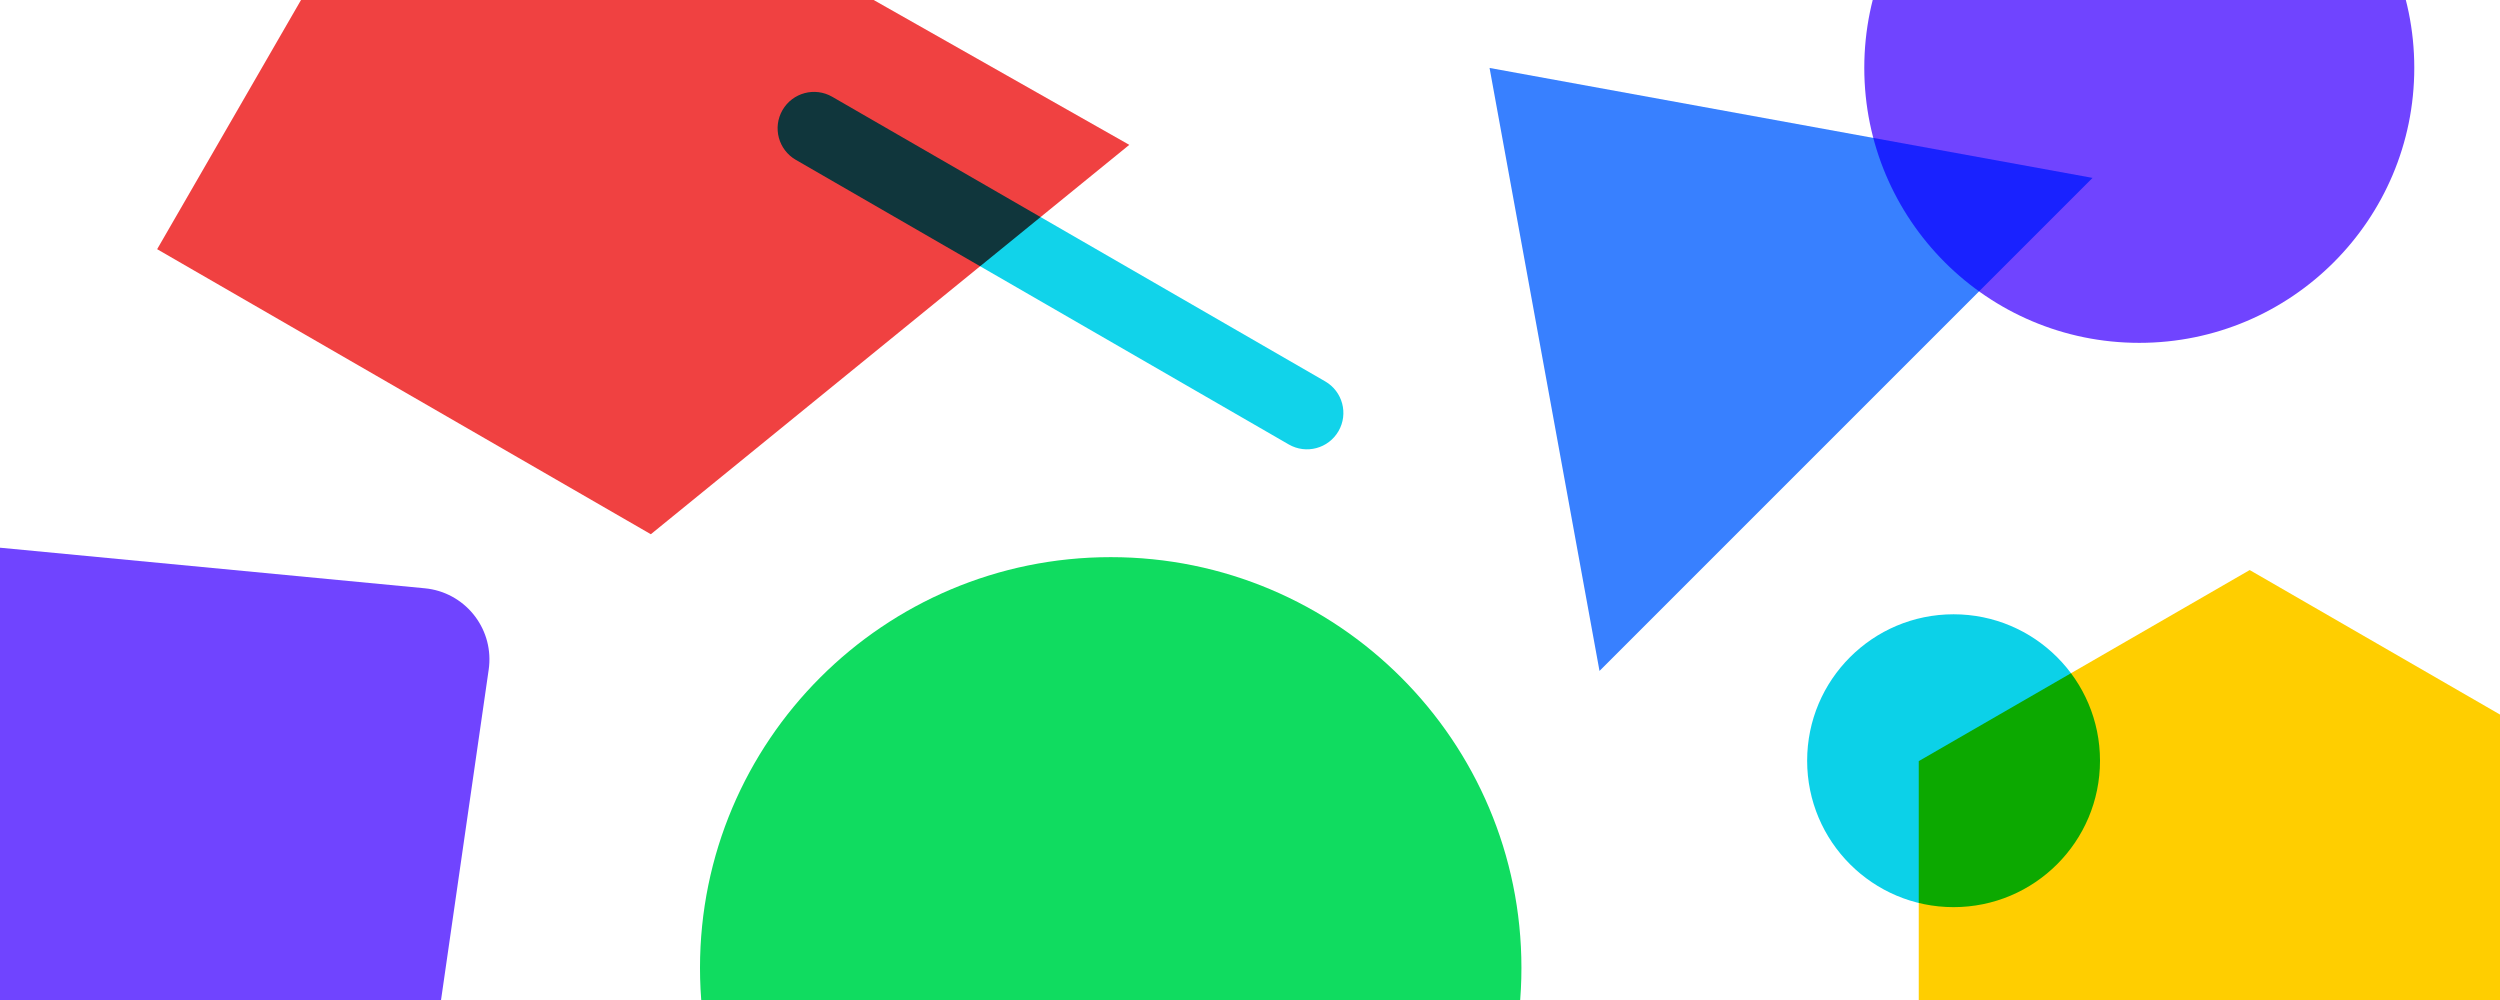
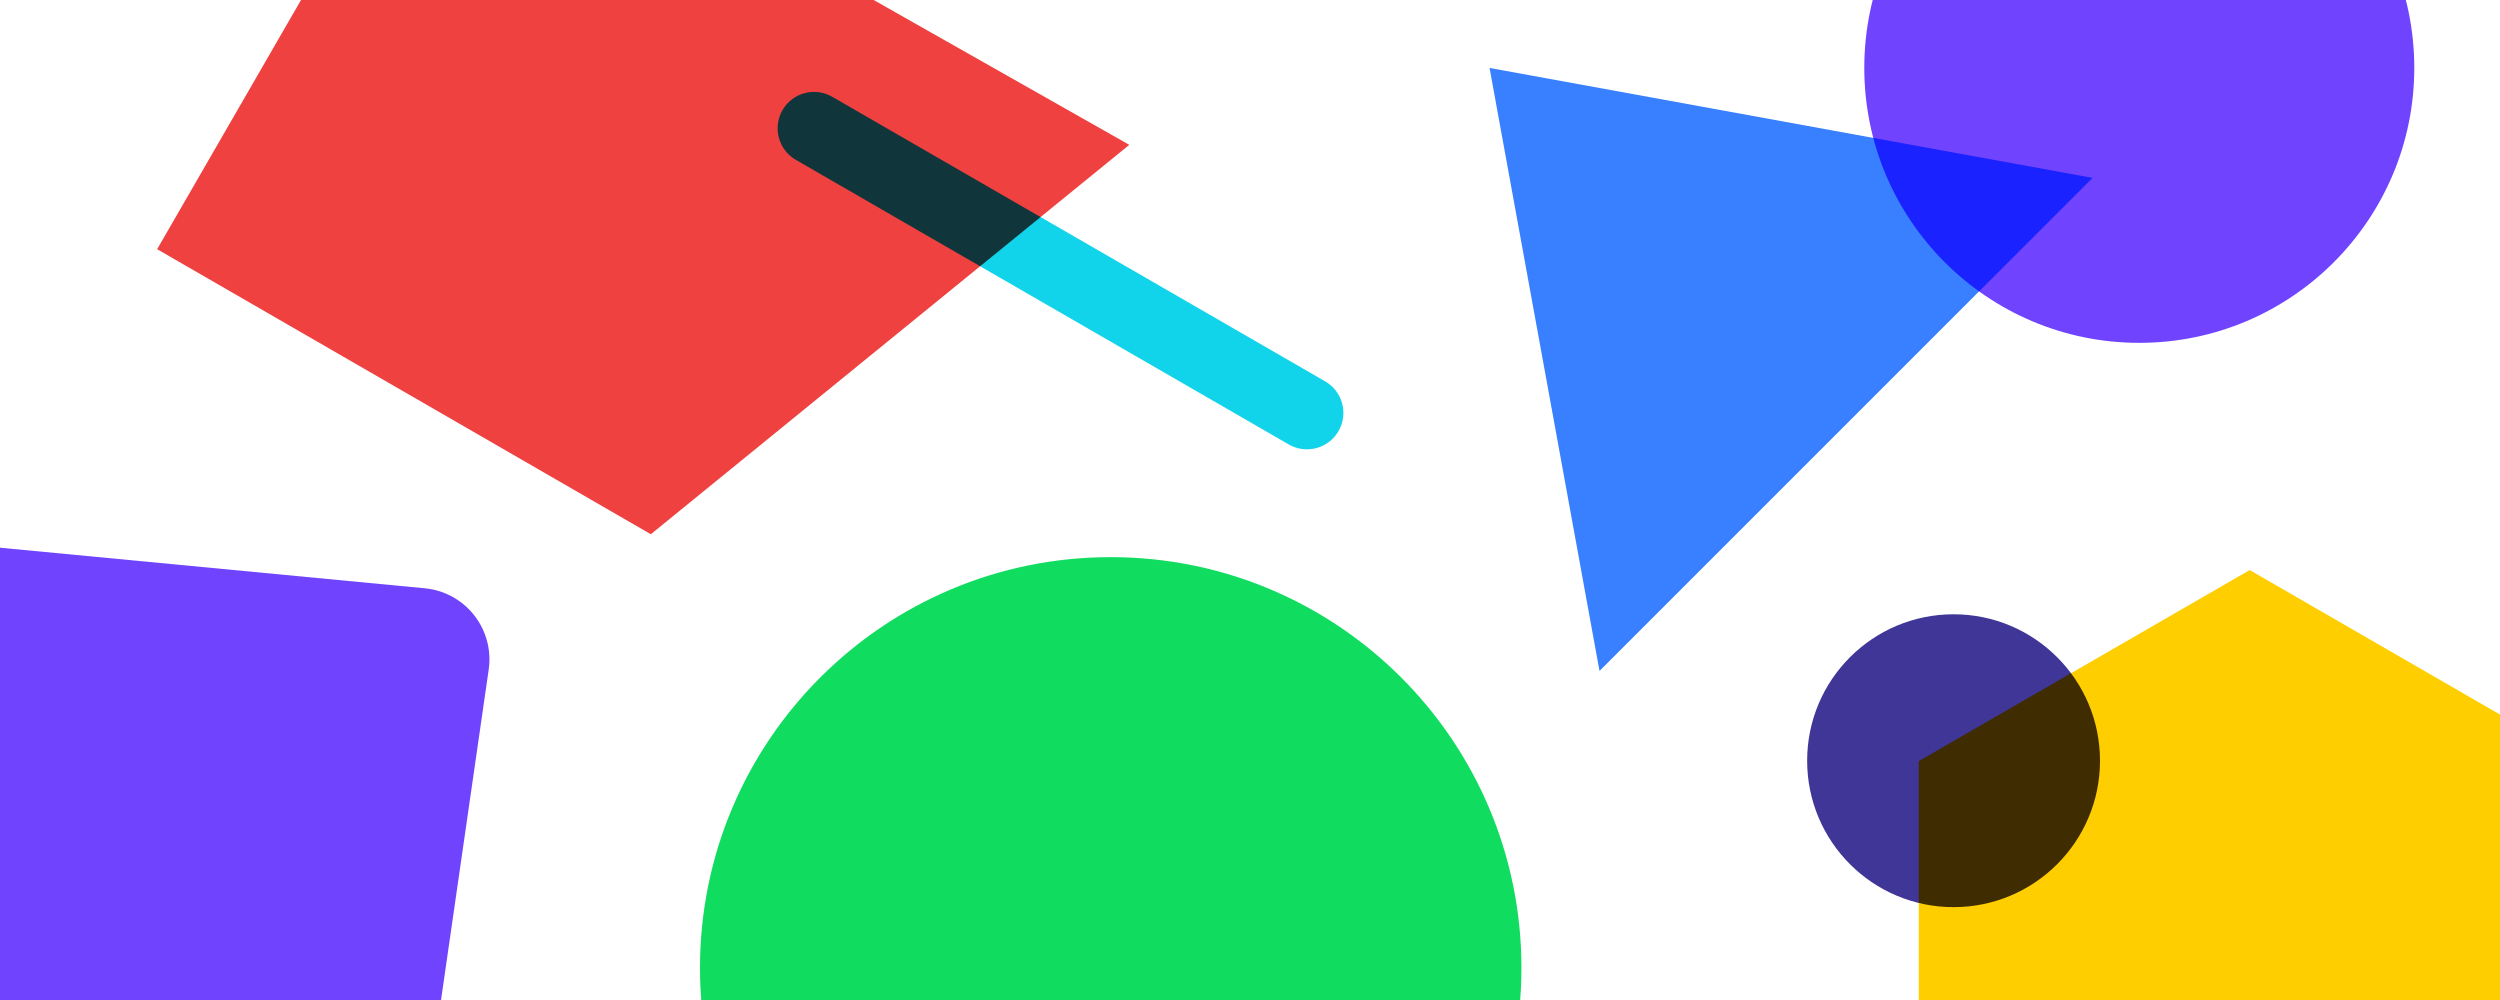
- <svg xmlns="http://www.w3.org/2000/svg" width="350" height="140" style="background:#f6f7f9">
+ <svg xmlns="http://www.w3.org/2000/svg" width="350" height="140" style="background:#ffffff">
  <g fill="none" fill-rule="evenodd">
    <path fill="#F04141" style="mix-blend-mode:multiply" d="M61.905-34.23l96.194 54.51-66.982 54.512L22 34.887z" />
    <circle fill="#10DC60" style="mix-blend-mode:multiply" cx="155.5" cy="135.5" r="57.5" />
    <path fill="#3880FF" style="mix-blend-mode:multiply" d="M208.538 9.513l84.417 15.392L223.93 93.93z" />
    <path fill="#FFCE00" style="mix-blend-mode:multiply" d="M268.625 106.557l46.332-26.75 46.332 26.75v53.5l-46.332 26.75-46.332-26.75z" />
    <circle fill="#7044FF" style="mix-blend-mode:multiply" cx="299.5" cy="9.5" r="38.5" />
    <rect fill="#11D3EA" style="mix-blend-mode:multiply" transform="rotate(-60 148.47 37.886)" x="143.372" y="-7.056" width="10.196" height="89.884" rx="5.098" />
    <path d="M-25.389 74.253l84.86 8.107c5.498.525 9.53 5.407 9.004 10.905a10 10 0 0 1-.057.477l-12.36 85.671a10.002 10.002 0 0 1-11.634 8.42l-86.351-15.226c-5.44-.959-9.07-6.145-8.112-11.584l13.851-78.551a10 10 0 0 1 10.799-8.219z" fill="#7044FF" style="mix-blend-mode:multiply" />
-     <circle fill="#0CD1E8" style="mix-blend-mode:multiply" cx="273.5" cy="106.5" r="20.5" />
+     <circle fill="#3F3697" style="mix-blend-mode:multiply" cx="273.5" cy="106.5" r="20.5" />
  </g>
</svg>
